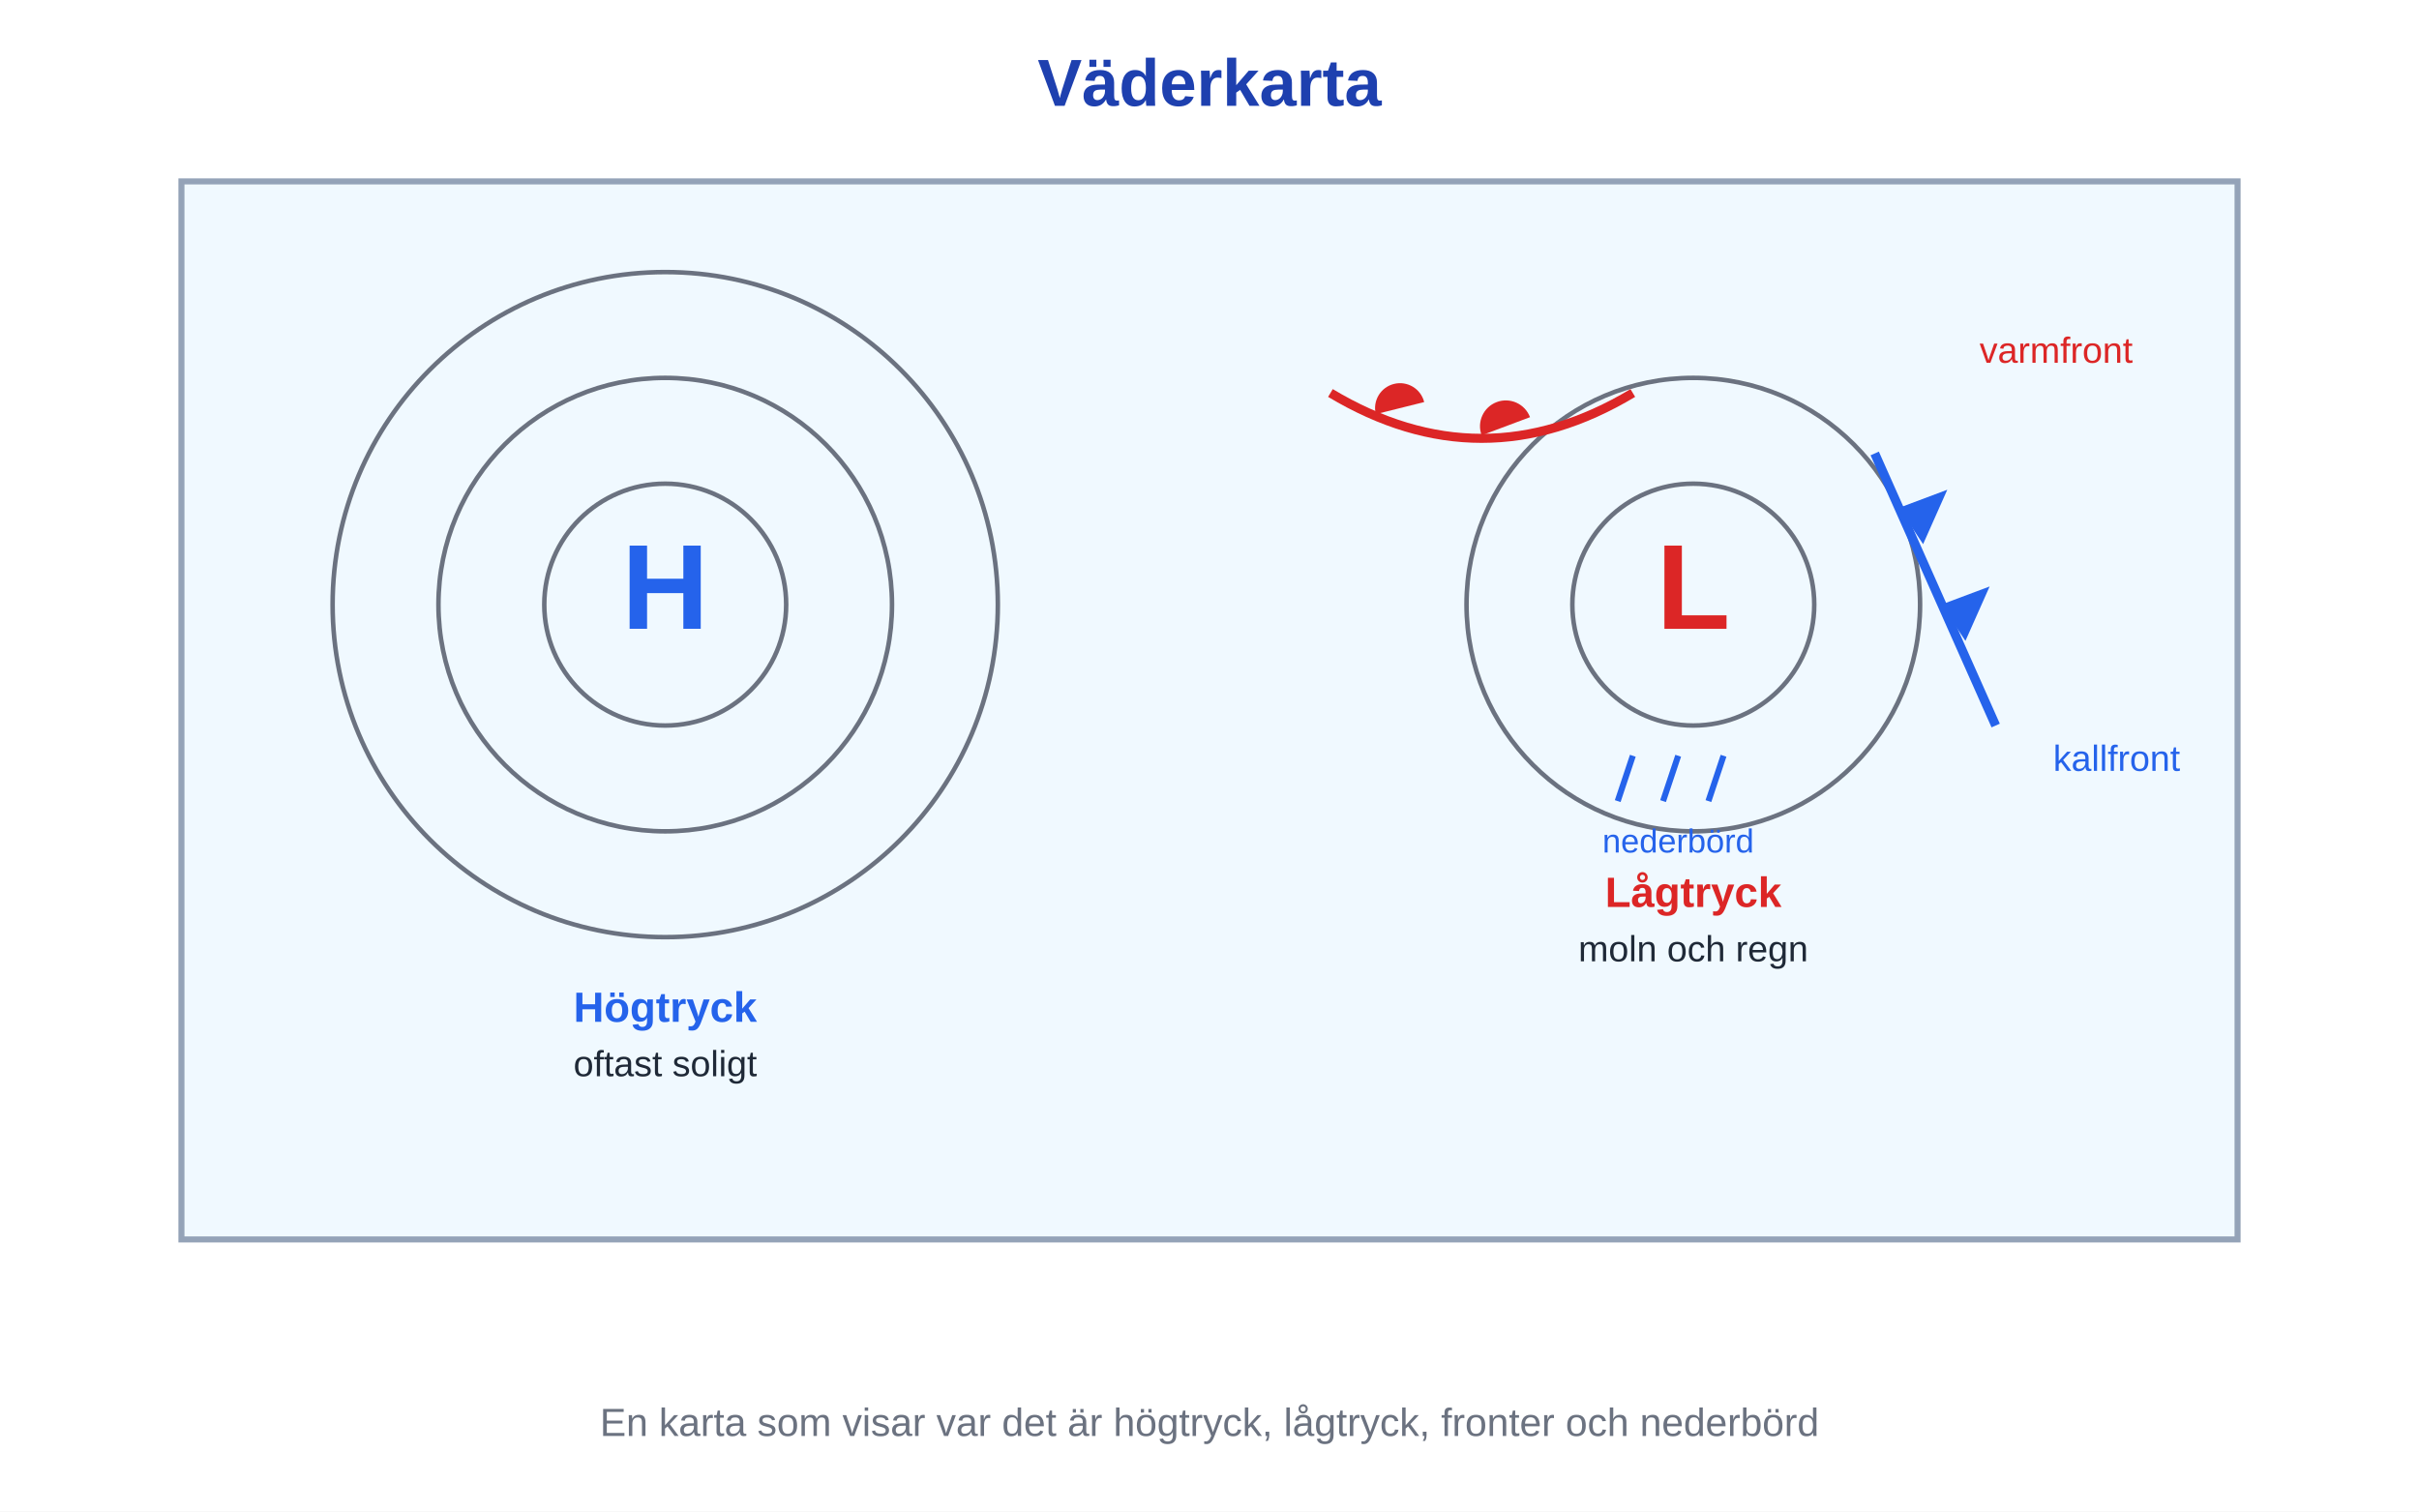
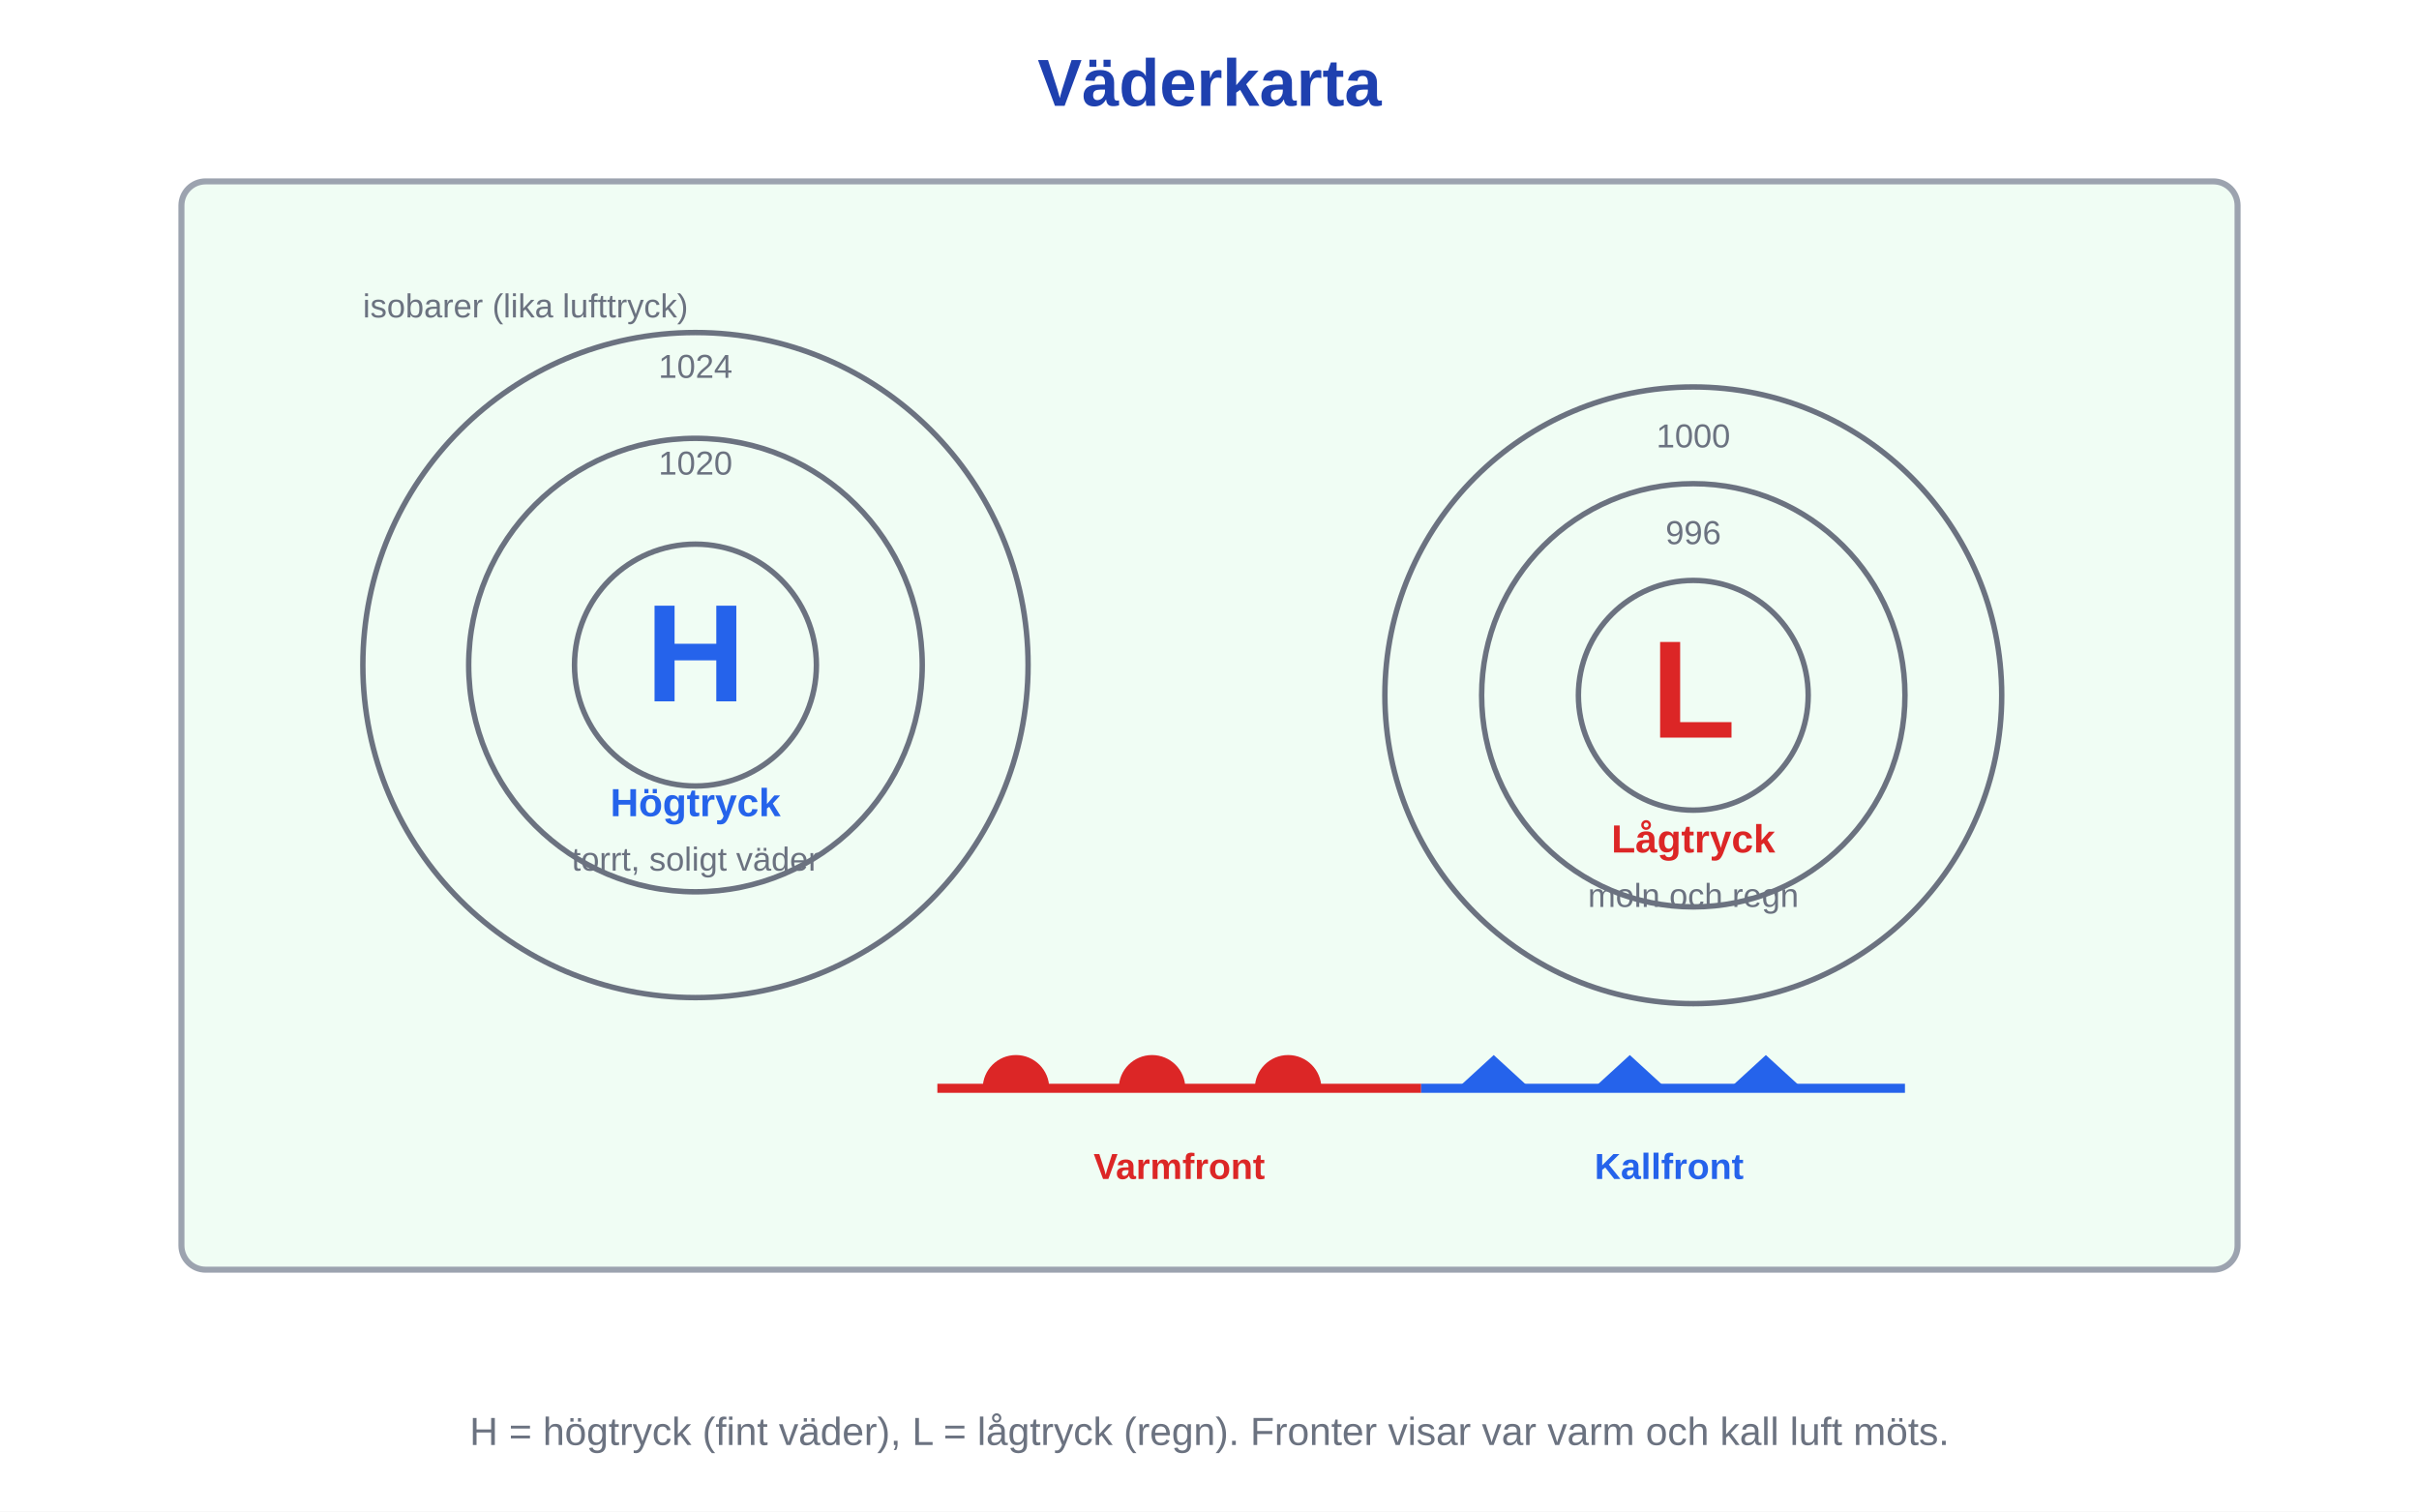
<svg xmlns="http://www.w3.org/2000/svg" viewBox="0 0 800 500" width="800" height="500">
  <rect width="800" height="500" fill="white" />
  <text x="400" y="35" font-family="Arial,sans-serif" font-size="22" fill="#1e40af" text-anchor="middle" font-weight="bold">Väderkarta</text>
-   <rect x="60" y="60" width="680" height="350" fill="#f0f9ff" stroke="#94a3b8" stroke-width="2" />
-   <circle cx="220" cy="200" r="40" fill="none" stroke="#6b7280" stroke-width="1.5" />
-   <circle cx="220" cy="200" r="75" fill="none" stroke="#6b7280" stroke-width="1.5" />
-   <circle cx="220" cy="200" r="110" fill="none" stroke="#6b7280" stroke-width="1.5" />
-   <text x="220" y="208" font-family="Arial,sans-serif" font-size="40" fill="#2563eb" text-anchor="middle" font-weight="bold">H</text>
-   <text x="220" y="338" font-family="Arial,sans-serif" font-size="14" fill="#2563eb" text-anchor="middle" font-weight="bold">Högtryck</text>
-   <text x="220" y="356" font-family="Arial,sans-serif" font-size="12" fill="#1f2937" text-anchor="middle">oftast soligt</text>
-   <circle cx="560" cy="200" r="40" fill="none" stroke="#6b7280" stroke-width="1.5" />
-   <circle cx="560" cy="200" r="75" fill="none" stroke="#6b7280" stroke-width="1.5" />
-   <text x="560" y="208" font-family="Arial,sans-serif" font-size="40" fill="#dc2626" text-anchor="middle" font-weight="bold">L</text>
-   <text x="560" y="300" font-family="Arial,sans-serif" font-size="14" fill="#dc2626" text-anchor="middle" font-weight="bold">Lågtryck</text>
-   <text x="560" y="318" font-family="Arial,sans-serif" font-size="12" fill="#1f2937" text-anchor="middle">moln och regn</text>
-   <path d="M 440 130 Q 490 160 540 130" fill="none" stroke="#dc2626" stroke-width="3" />
-   <path d="M 455 137 a 8 8 0 0 1 16 -4" fill="#dc2626" />
-   <path d="M 490 144 a 8 8 0 0 1 16 -6" fill="#dc2626" />
-   <path d="M 620 150 L 660 240" fill="none" stroke="#2563eb" stroke-width="3" />
-   <polygon points="628,168 644,162 636,180" fill="#2563eb" />
-   <polygon points="642,200 658,194 650,212" fill="#2563eb" />
-   <text x="680" y="120" font-family="Arial,sans-serif" font-size="12" fill="#dc2626" text-anchor="middle">varmfront</text>
-   <text x="700" y="255" font-family="Arial,sans-serif" font-size="12" fill="#2563eb" text-anchor="middle">kallfront</text>
-   <g stroke="#2563eb" stroke-width="2">
-     <line x1="540" y1="250" x2="535" y2="265" />
-     <line x1="555" y1="250" x2="550" y2="265" />
-     <line x1="570" y1="250" x2="565" y2="265" />
-   </g>
-   <text x="555" y="282" font-family="Arial,sans-serif" font-size="11" fill="#2563eb" text-anchor="middle">nederbörd</text>
-   <text x="400" y="475" font-family="Arial,sans-serif" font-size="13" fill="#6b7280" text-anchor="middle">En karta som visar var det är högtryck, lågtryck, fronter och nederbörd</text>
+   <rect x="60" y="60" width="680" height="360" rx="8" fill="#f0fdf4" stroke="#9ca3af" stroke-width="2" />
+   <circle cx="230" cy="220" r="40" fill="none" stroke="#6b7280" stroke-width="1.8" />
+   <circle cx="230" cy="220" r="75" fill="none" stroke="#6b7280" stroke-width="1.8" />
+   <circle cx="230" cy="220" r="110" fill="none" stroke="#6b7280" stroke-width="1.8" />
+   <text x="230" y="125" font-family="Arial,sans-serif" font-size="11" fill="#6b7280" text-anchor="middle">1024</text>
+   <text x="230" y="157" font-family="Arial,sans-serif" font-size="11" fill="#6b7280" text-anchor="middle">1020</text>
+   <text x="230" y="232" font-family="Arial,sans-serif" font-size="46" fill="#2563eb" text-anchor="middle" font-weight="bold">H</text>
+   <text x="230" y="270" font-family="Arial,sans-serif" font-size="13" fill="#2563eb" text-anchor="middle" font-weight="bold">Högtryck</text>
+   <text x="230" y="288" font-family="Arial,sans-serif" font-size="11" fill="#6b7280" text-anchor="middle">torrt, soligt väder</text>
+   <circle cx="560" cy="230" r="38" fill="none" stroke="#6b7280" stroke-width="1.8" />
+   <circle cx="560" cy="230" r="70" fill="none" stroke="#6b7280" stroke-width="1.8" />
+   <circle cx="560" cy="230" r="102" fill="none" stroke="#6b7280" stroke-width="1.8" />
+   <text x="560" y="148" font-family="Arial,sans-serif" font-size="11" fill="#6b7280" text-anchor="middle">1000</text>
+   <text x="560" y="180" font-family="Arial,sans-serif" font-size="11" fill="#6b7280" text-anchor="middle">996</text>
+   <text x="560" y="244" font-family="Arial,sans-serif" font-size="46" fill="#dc2626" text-anchor="middle" font-weight="bold">L</text>
+   <text x="560" y="282" font-family="Arial,sans-serif" font-size="13" fill="#dc2626" text-anchor="middle" font-weight="bold">Lågtryck</text>
+   <text x="560" y="300" font-family="Arial,sans-serif" font-size="11" fill="#6b7280" text-anchor="middle">moln och regn</text>
+   <text x="120" y="105" font-family="Arial,sans-serif" font-size="11" fill="#6b7280">isobarer (lika lufttryck)</text>
+   <path d="M310 360 L470 360" fill="none" stroke="#dc2626" stroke-width="3" />
+   <path d="M325 360 a11 11 0 0 1 22 0" fill="#dc2626" />
+   <path d="M370 360 a11 11 0 0 1 22 0" fill="#dc2626" />
+   <path d="M415 360 a11 11 0 0 1 22 0" fill="#dc2626" />
+   <text x="390" y="390" font-family="Arial,sans-serif" font-size="12" fill="#dc2626" text-anchor="middle" font-weight="bold">Varmfront</text>
+   <path d="M470 360 L630 360" fill="none" stroke="#2563eb" stroke-width="3" />
+   <polygon points="482,360 494,349 506,360" fill="#2563eb" />
+   <polygon points="527,360 539,349 551,360" fill="#2563eb" />
+   <polygon points="572,360 584,349 596,360" fill="#2563eb" />
+   <text x="552" y="390" font-family="Arial,sans-serif" font-size="12" fill="#2563eb" text-anchor="middle" font-weight="bold">Kallfront</text>
+   <text x="400" y="478" font-family="Arial,sans-serif" font-size="13" fill="#6b7280" text-anchor="middle">H = högtryck (fint väder), L = lågtryck (regn). Fronter visar var varm och kall luft möts.</text>
</svg>
